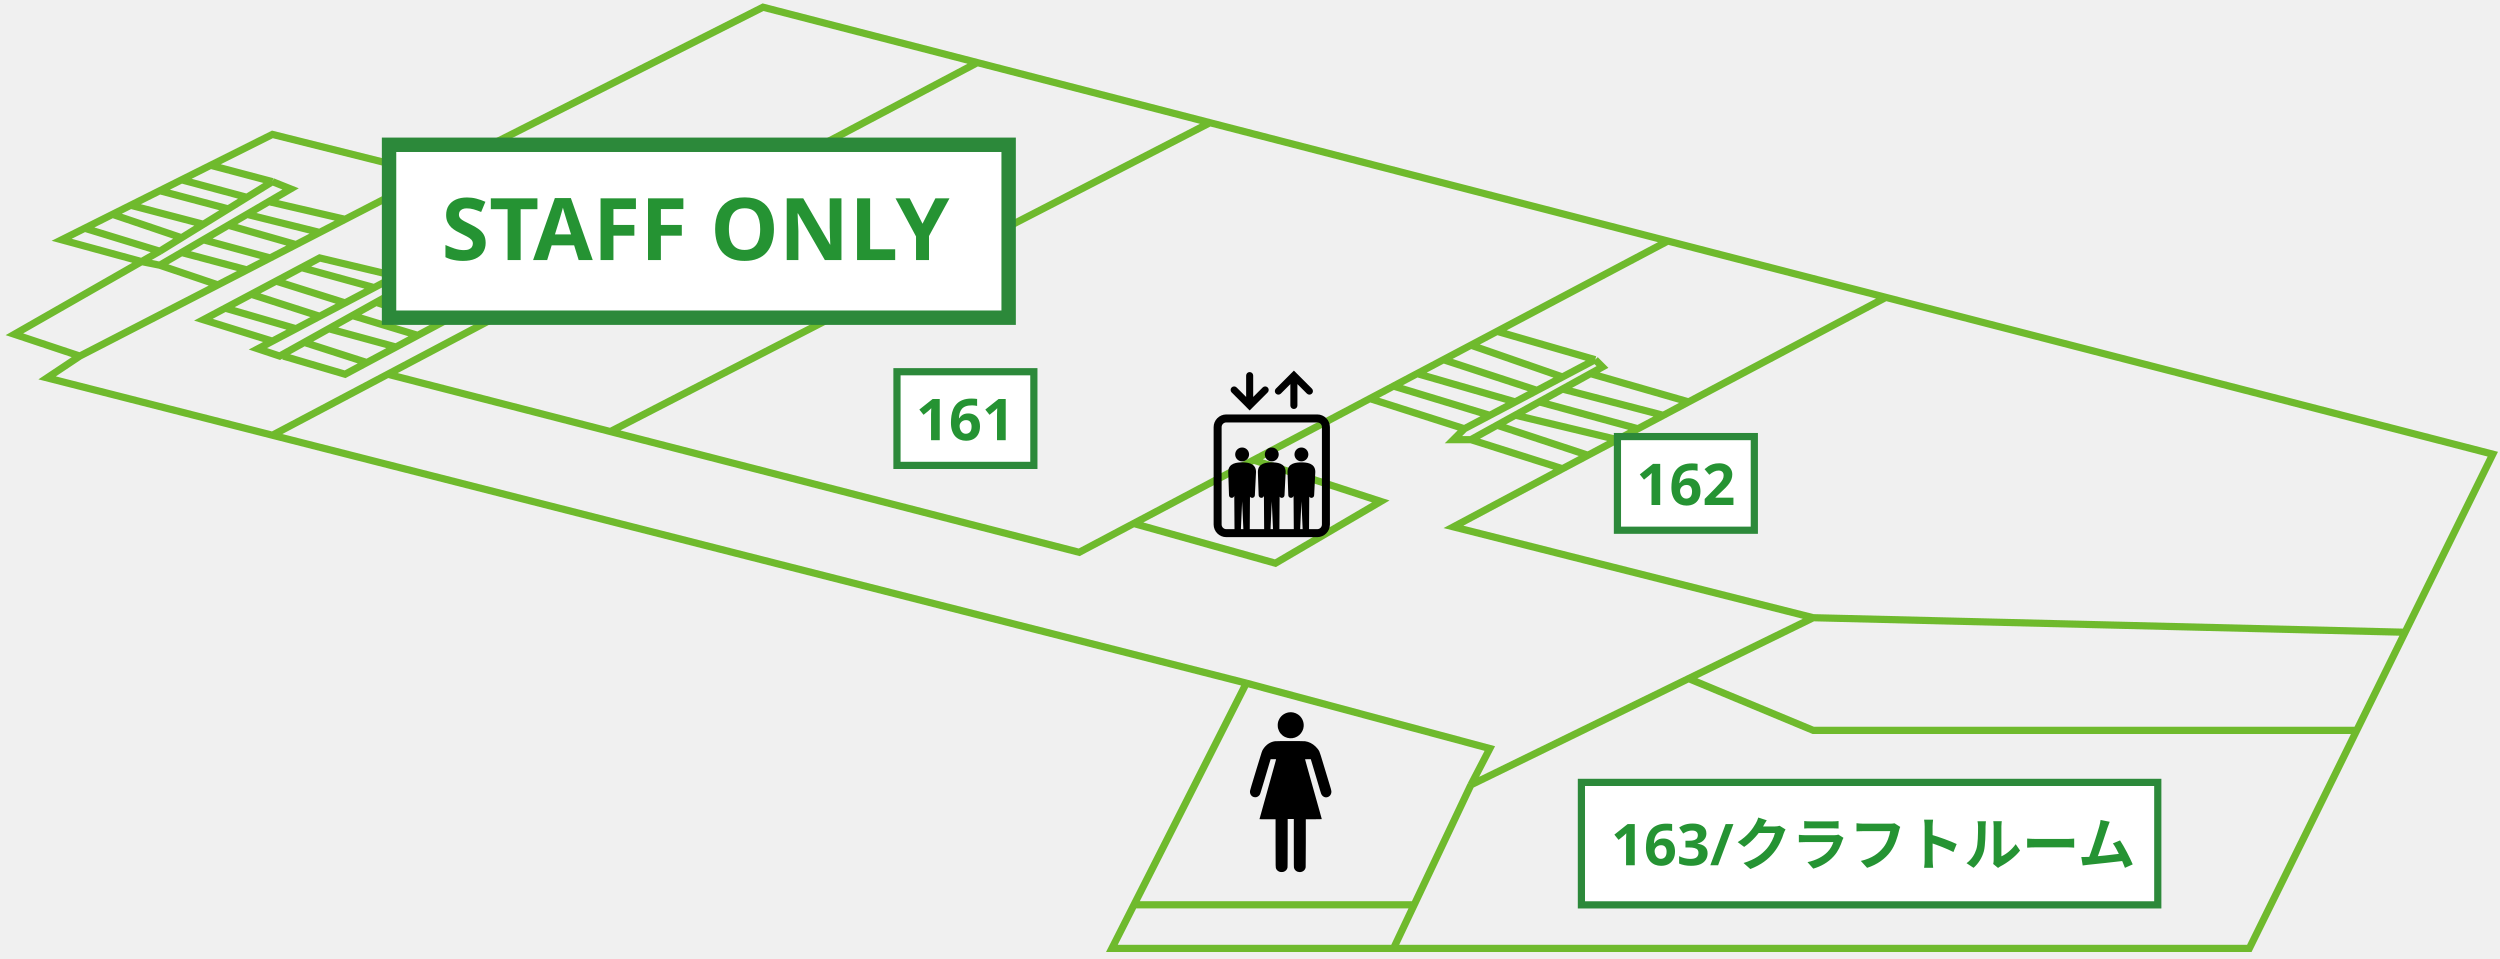
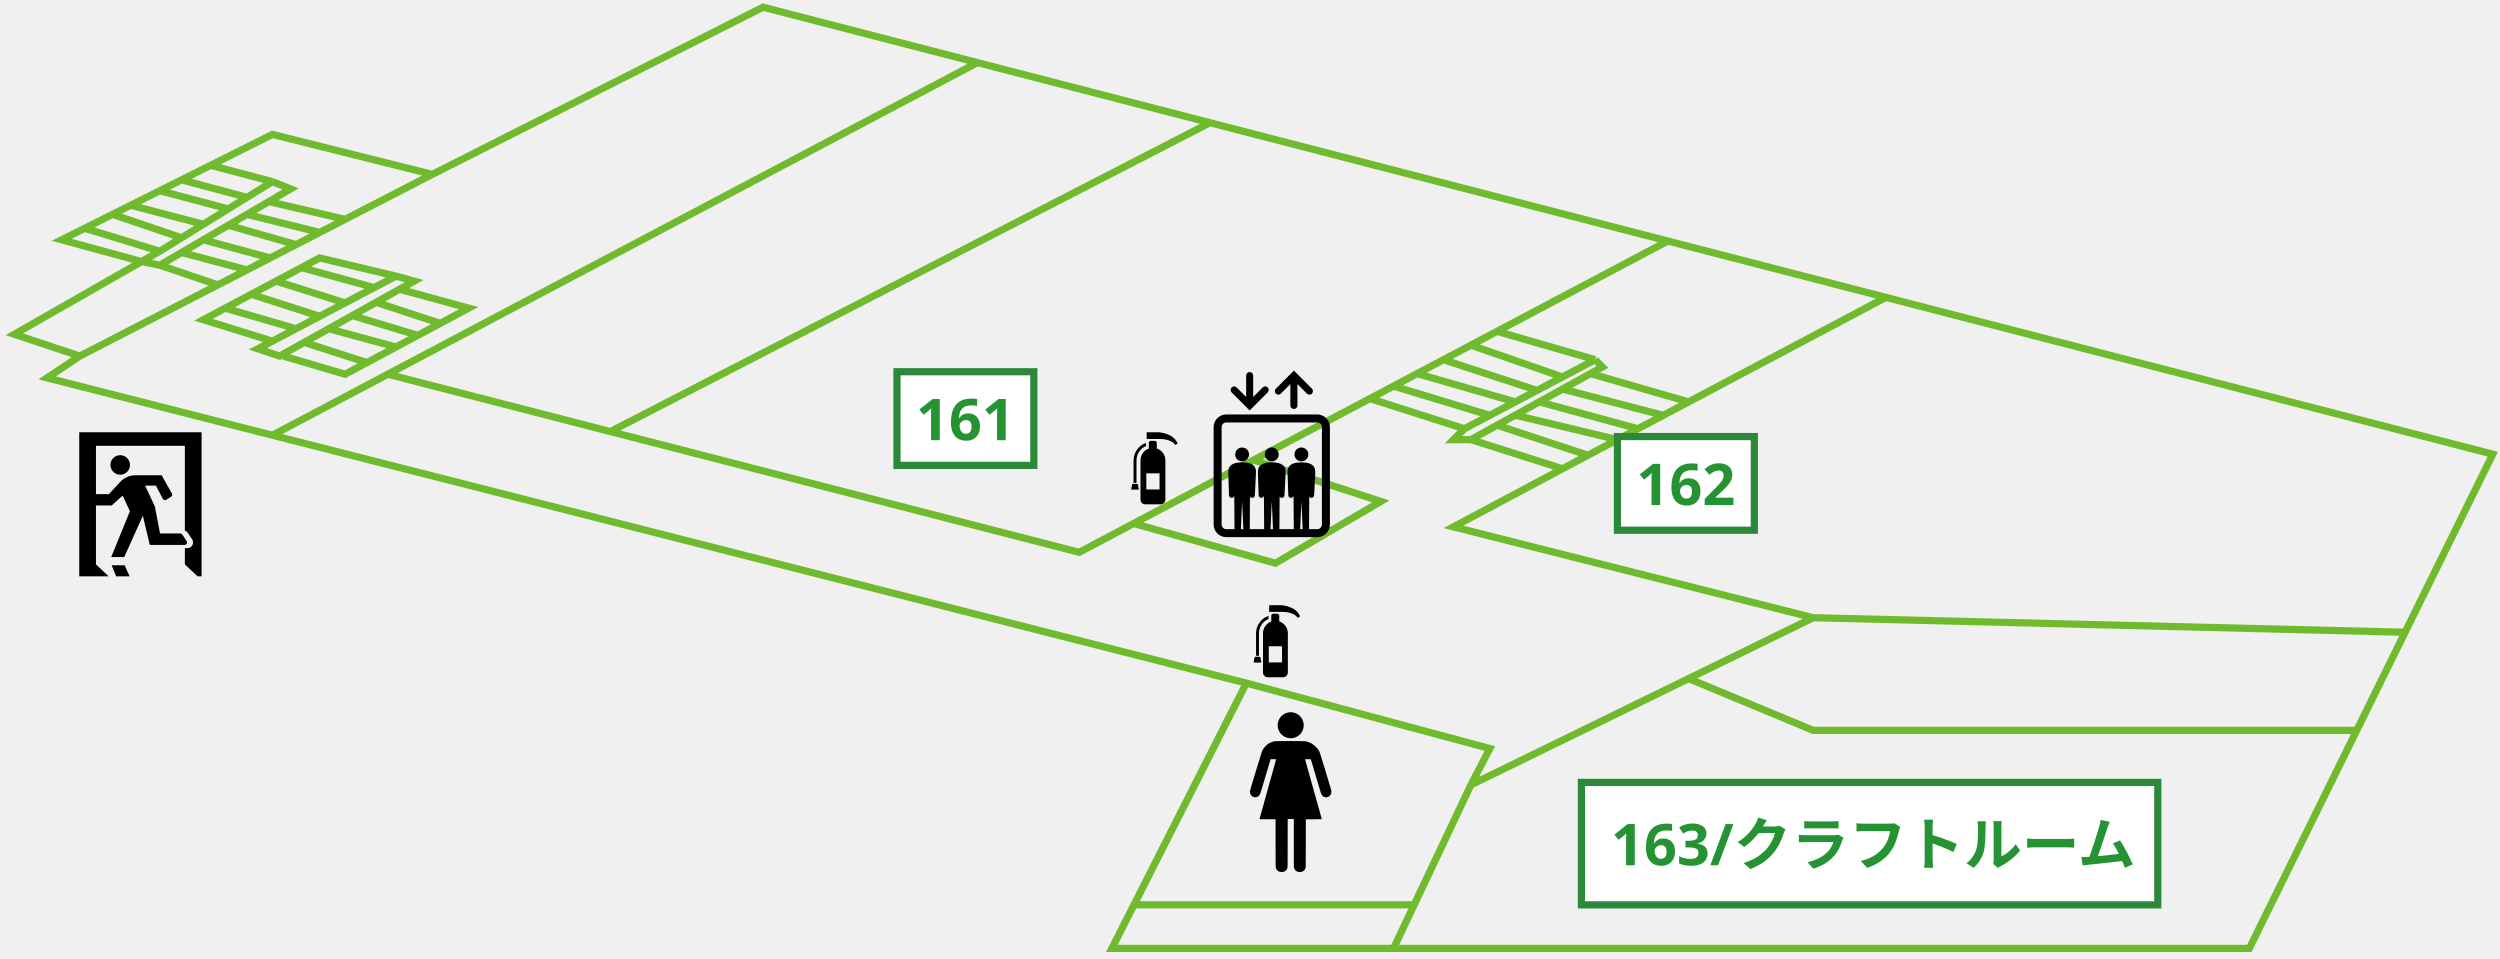
<svg xmlns="http://www.w3.org/2000/svg" width="347" height="133" viewBox="0 0 347 133" fill="none">
  <path d="M11.079 49.422L6.54 52.449L37.812 60.409M11.079 49.422L2 46.396L19.654 36.308M11.079 49.422L30.246 39.542M19.654 36.308L8.557 33.282L11.761 31.68M19.654 36.308L22.176 36.812M19.654 36.308L22.176 34.869M60.006 24.202L37.812 18.654L29.238 22.941M60.006 24.202L105.906 1L135.666 8.69M60.006 24.202L47.9 30.442M172.991 94.818L37.812 60.409M172.991 94.818L157.396 125.587M172.991 94.818L206.786 103.897L204.164 108.941M37.812 25.211L40.334 26.22L37.308 27.985M37.812 25.211L34.282 27.392M37.812 25.211L29.238 22.941M37.812 25.211L25.202 33M22.176 36.812L30.246 39.542M22.176 36.812L25.202 35.047M30.246 39.542L34.282 37.462M25.202 35.047L34.282 37.462M25.202 35.047L28.229 33.282M34.282 37.462L37.5 35.803M28.229 33.282L37.5 35.803M28.229 33.282L31.688 31.264M37.5 35.803L41.091 33.952M31.688 31.264L41.091 33.952M31.688 31.264L34.282 29.751M41.091 33.952L44.37 32.262M34.282 29.751L44.37 32.262M34.282 29.751L37.308 27.985M44.37 32.262L47.9 30.442M37.308 27.985L47.9 30.442M11.761 31.68L22.176 34.869M11.761 31.68L15.619 29.751M22.176 34.869L25.202 33M15.619 29.751L25.202 33M15.619 29.751L18.141 28.49M25.202 33L28.229 31.13M18.141 28.49L28.229 31.13M18.141 28.49L22.176 26.472M28.229 31.13L31.688 28.994M22.176 26.472L31.688 28.994M22.176 26.472L25.202 24.959M31.688 28.994L34.282 27.392M25.202 24.959L34.282 27.392M25.202 24.959L29.238 22.941M54.962 38.325L44.37 35.803L41.847 37.143M54.962 38.325L51.935 39.918M54.962 38.325L57.484 39.019L55.466 40.144M37.812 47.352L35.795 48.413L38.821 49.422L42.227 47.524M37.812 47.352L28.229 44.378L31.255 42.77M37.812 47.352L41.091 45.626M31.255 42.77L41.091 45.626M31.255 42.77L34.875 40.847M41.091 45.626L44.37 43.9M34.875 40.847L44.37 43.9M34.875 40.847L38.317 39.019M44.37 43.9L47.9 42.042M38.317 39.019L47.9 42.042M38.317 39.019L41.847 37.143M47.9 42.042L51.935 39.918M41.847 37.143L51.935 39.918M39.325 49.422L47.9 51.944L50.927 50.325M55.466 40.144L65.05 42.77L61.101 44.883M55.466 40.144L48.909 43.799M52.44 42.042L61.101 44.883M61.101 44.883L57.988 46.548M48.909 43.799L57.988 46.548M48.909 43.799L45.632 45.626M57.988 46.548L54.962 48.167M45.632 45.626L54.962 48.167M45.632 45.626L42.227 47.524M54.962 48.167L50.927 50.325M42.227 47.524L50.927 50.325M37.812 60.409L53.828 51.944M135.666 8.69L53.828 51.944M135.666 8.69L167.947 17.032M53.828 51.944L84.721 59.901M231.501 33.454L167.947 17.032M231.501 33.454L207.795 45.989M231.501 33.454L261.765 41.275M84.721 59.901L149.789 76.66L157.355 72.659M84.721 59.901L167.947 17.032M157.355 72.659L177.026 78.173L191.654 69.598L174 63.858M157.355 72.659L174 63.858M174 63.858L190.141 55.324M190.141 55.324L203.255 59.51M190.141 55.324L193.419 53.59M203.255 59.51L206.786 57.647M203.255 59.51L201.742 61.023H204.164M221.413 49.927L207.795 45.989M221.413 49.927L216.874 52.323M221.413 49.927L222.422 50.935L220.755 51.857M207.795 45.989L204.164 47.909M204.164 47.909L216.874 52.323M204.164 47.909L200.348 49.927M216.874 52.323L213.343 54.186M200.348 49.927L213.343 54.186M200.348 49.927L196.698 51.857M213.343 54.186L210.317 55.783M196.698 51.857L210.317 55.783M196.698 51.857L193.419 53.59M210.317 55.783L206.786 57.647M193.419 53.59L206.786 57.647M204.164 61.023L216.874 65.059M204.164 61.023L207.795 59.017M216.874 65.059L220.405 63.188M216.874 65.059L201.742 73.129L251.677 85.739M261.765 41.275L346 63.041L333.824 87.757M261.765 41.275L234.381 55.783M207.795 59.017L220.405 63.188M207.795 59.017L210.317 57.624M220.405 63.188L224.49 61.023M210.317 57.624L224.49 61.023M210.317 57.624L213.648 55.783M224.49 61.023L227.346 59.51M213.648 55.783L227.346 59.51M213.648 55.783L216.874 54.001M227.346 59.51L230.863 57.647M216.874 54.001L230.863 57.647M216.874 54.001L220.755 51.857M230.863 57.647L234.381 55.783M220.755 51.857L234.381 55.783M251.677 85.739L234.381 94.186M251.677 85.739L333.824 87.757M204.164 108.941L196.285 125.587M204.164 108.941L234.381 94.186M193.419 131.639H312.205L327.115 101.375M193.419 131.639H154.328L157.396 125.587M193.419 131.639L196.285 125.587M196.285 125.587H157.396M234.381 94.186L251.677 101.375H327.115M327.115 101.375L333.824 87.757" stroke="#6FBA2D" />
  <path d="M178.856 98.879C178.232 98.992 177.729 99.39 177.486 99.963C177.379 100.212 177.339 100.438 177.349 100.726C177.354 100.887 177.368 101.003 177.393 101.1C177.533 101.631 177.87 102.051 178.346 102.286C179.248 102.73 180.327 102.365 180.769 101.463C180.878 101.239 180.927 101.071 180.949 100.835C181.01 100.174 180.701 99.524 180.153 99.162C179.763 98.905 179.288 98.801 178.856 98.879Z" fill="black" />
  <path d="M176.95 102.884C176.293 102.987 175.743 103.353 175.35 103.947C175.164 104.227 175.213 104.084 174.5 106.431C174.219 107.355 173.914 108.359 173.695 109.081C173.603 109.381 173.52 109.675 173.51 109.74C173.439 110.142 173.65 110.517 174.009 110.628C174.288 110.714 174.571 110.636 174.765 110.421C174.911 110.258 174.89 110.317 175.419 108.538C175.535 108.146 175.704 107.584 175.792 107.289C175.879 106.993 176.043 106.441 176.156 106.061L176.363 105.373H176.741C177.054 105.373 177.119 105.376 177.119 105.397C177.119 105.411 177.063 105.619 176.996 105.862C176.874 106.297 176.512 107.603 175.567 111C174.847 113.59 174.83 113.65 174.819 113.683C174.81 113.713 174.871 113.714 175.929 113.714H177.049V117.013C177.049 120.606 177.044 120.419 177.146 120.62C177.237 120.799 177.417 120.946 177.625 121.01C177.762 121.055 178.05 121.05 178.183 121C178.438 120.908 178.605 120.736 178.692 120.478C178.721 120.388 178.723 120.228 178.728 117.03L178.731 113.68H179.156H179.581V117.035C179.581 120.388 179.581 120.393 179.618 120.5C179.727 120.826 179.987 121.019 180.353 121.045C180.792 121.074 181.161 120.792 181.227 120.374C181.239 120.299 181.246 119.161 181.246 116.987V113.714H182.356C183.079 113.714 183.466 113.709 183.466 113.697C183.466 113.688 183.341 113.232 183.187 112.688C183.034 112.141 182.84 111.448 182.755 111.148C182.67 110.848 182.476 110.152 182.321 109.604C181.844 107.905 181.733 107.511 181.61 107.072C181.544 106.838 181.412 106.368 181.317 106.027C181.22 105.685 181.142 105.399 181.142 105.39C181.142 105.38 181.298 105.373 181.541 105.373H181.938L181.974 105.498C181.995 105.567 182.026 105.671 182.044 105.728C182.061 105.786 182.139 106.048 182.217 106.309C182.295 106.571 182.425 107.008 182.507 107.281C182.587 107.553 182.708 107.957 182.774 108.177C183.027 109.027 183.141 109.415 183.233 109.726C183.285 109.903 183.346 110.09 183.365 110.142C183.509 110.515 183.837 110.725 184.178 110.662C184.572 110.591 184.827 110.239 184.796 109.812C184.785 109.682 184.772 109.632 184.383 108.356C184.036 107.216 183.48 105.383 183.332 104.896C183.258 104.646 183.169 104.395 183.126 104.303C183.024 104.088 182.833 103.84 182.599 103.616C182.172 103.207 181.683 102.961 181.151 102.884C180.91 102.85 177.171 102.85 176.95 102.884Z" fill="black" />
  <path d="M172.407 62.113C171.875 62.113 171.443 62.544 171.443 63.077C171.443 63.609 171.875 64.04 172.407 64.04C172.939 64.04 173.371 63.609 173.371 63.077C173.371 62.544 172.939 62.113 172.407 62.113Z" fill="black" />
  <path d="M176.522 62.113C175.989 62.113 175.558 62.544 175.558 63.077C175.558 63.609 175.989 64.04 176.522 64.04C177.054 64.04 177.486 63.609 177.486 63.077C177.486 62.544 177.054 62.113 176.522 62.113Z" fill="black" />
  <path d="M180.636 62.113C180.103 62.113 179.672 62.544 179.672 63.077C179.672 63.609 180.103 64.04 180.636 64.04C181.168 64.04 181.6 63.609 181.6 63.077C181.6 62.544 181.168 62.113 180.636 62.113Z" fill="black" />
  <path d="M182.833 57.524H170.211C169.241 57.524 168.451 58.314 168.451 59.283V72.797C168.451 73.768 169.241 74.557 170.211 74.557H182.833C183.803 74.557 184.592 73.768 184.592 72.797V59.283C184.592 58.314 183.803 57.524 182.833 57.524ZM172.236 73.447L172.407 69.584L172.579 73.447H172.236ZM176.35 73.447L176.522 69.584L176.693 73.447H176.35ZM180.464 73.447L180.636 69.584L180.808 73.447H180.464ZM183.482 72.797C183.482 73.156 183.191 73.447 182.833 73.447H181.694L181.726 68.936C181.797 69.04 181.913 69.11 182.048 69.104C182.255 69.094 182.415 68.918 182.405 68.711L182.565 65.503C182.565 64.241 181.286 64.179 180.636 64.179C179.986 64.179 178.707 64.241 178.707 65.503L178.815 68.711C178.805 68.918 178.965 69.094 179.172 69.104C179.353 69.113 179.503 68.989 179.546 68.82L179.578 73.447H177.58L177.611 68.936C177.682 69.04 177.799 69.11 177.934 69.104C178.14 69.094 178.3 68.918 178.291 68.711L178.45 65.503C178.45 64.241 177.172 64.179 176.522 64.179C175.871 64.179 174.593 64.241 174.593 65.503L174.7 68.711C174.691 68.918 174.85 69.094 175.057 69.104C175.238 69.113 175.389 68.988 175.432 68.819L175.463 73.447H173.466L173.497 68.936C173.568 69.04 173.684 69.11 173.82 69.104C174.027 69.094 174.186 68.918 174.176 68.711L174.336 65.503C174.336 64.241 173.058 64.179 172.407 64.179C171.757 64.179 170.479 64.241 170.479 65.503L170.586 68.711C170.576 68.918 170.736 69.094 170.943 69.104C171.125 69.112 171.275 68.988 171.317 68.819L171.349 73.447H170.211C169.853 73.447 169.561 73.155 169.561 72.797V59.283C169.561 58.926 169.853 58.635 170.211 58.635H182.833C183.191 58.635 183.482 58.926 183.482 59.283V72.797H183.482Z" fill="black" />
  <path d="M177.782 54.634L179.101 53.315V56.281C179.101 56.551 179.321 56.77 179.591 56.77C179.862 56.77 180.081 56.551 180.081 56.281V53.315L181.4 54.634C181.496 54.73 181.621 54.778 181.746 54.778C181.872 54.778 181.997 54.73 182.093 54.634C182.284 54.443 182.284 54.133 182.093 53.942L179.938 51.786L179.591 51.44L179.245 51.786L177.09 53.942C176.898 54.133 176.898 54.443 177.09 54.634C177.281 54.825 177.591 54.825 177.782 54.634Z" fill="black" />
  <path d="M173.106 56.625C173.106 56.626 173.106 56.626 173.106 56.626L173.453 56.972L173.799 56.626C173.799 56.626 173.799 56.626 173.799 56.625L175.954 54.47C176.146 54.279 176.146 53.969 175.954 53.778C175.763 53.586 175.453 53.586 175.262 53.778L173.943 55.097V52.132C173.943 51.861 173.723 51.642 173.453 51.642C173.183 51.642 172.963 51.861 172.963 52.132V55.097L171.644 53.778C171.453 53.586 171.142 53.586 170.951 53.778C170.76 53.969 170.76 54.279 170.951 54.47L173.106 56.625Z" fill="black" />
-   <rect x="54" y="20.096" width="86" height="24" fill="white" stroke="#2C893A" stroke-width="2" />
-   <path d="M67.409 33.72C67.409 34.224 67.285 34.664 67.037 35.04C66.789 35.416 66.429 35.708 65.957 35.916C65.493 36.116 64.925 36.216 64.253 36.216C63.957 36.216 63.665 36.196 63.377 36.156C63.097 36.116 62.825 36.06 62.561 35.988C62.305 35.908 62.061 35.812 61.829 35.7V34.008C62.237 34.184 62.657 34.348 63.089 34.5C63.529 34.644 63.965 34.716 64.397 34.716C64.693 34.716 64.929 34.676 65.105 34.596C65.289 34.516 65.421 34.408 65.501 34.272C65.589 34.136 65.633 33.98 65.633 33.804C65.633 33.588 65.557 33.404 65.405 33.252C65.261 33.1 65.065 32.96 64.817 32.832C64.569 32.696 64.285 32.552 63.965 32.4C63.765 32.304 63.549 32.192 63.317 32.064C63.085 31.928 62.861 31.764 62.645 31.572C62.437 31.372 62.265 31.132 62.129 30.852C61.993 30.572 61.925 30.236 61.925 29.844C61.925 29.332 62.041 28.896 62.273 28.536C62.513 28.168 62.849 27.888 63.281 27.696C63.721 27.504 64.237 27.408 64.829 27.408C65.277 27.408 65.701 27.46 66.101 27.564C66.509 27.668 66.933 27.816 67.373 28.008L66.785 29.424C66.393 29.264 66.041 29.14 65.729 29.052C65.417 28.964 65.097 28.92 64.769 28.92C64.545 28.92 64.353 28.956 64.193 29.028C64.033 29.1 63.909 29.2 63.821 29.328C63.741 29.456 63.701 29.608 63.701 29.784C63.701 29.984 63.761 30.156 63.881 30.3C64.001 30.436 64.181 30.568 64.421 30.696C64.661 30.824 64.961 30.976 65.321 31.152C65.761 31.36 66.133 31.576 66.437 31.8C66.749 32.024 66.989 32.288 67.157 32.592C67.325 32.896 67.409 33.272 67.409 33.72ZM72.266 36.096H70.454V29.04H68.126V27.528H74.594V29.04H72.266V36.096ZM80.316 36.096L79.692 34.056H76.572L75.948 36.096H73.992L77.016 27.492H79.236L82.272 36.096H80.316ZM78.636 30.54C78.596 30.404 78.544 30.232 78.48 30.024C78.416 29.816 78.352 29.604 78.288 29.388C78.224 29.172 78.172 28.984 78.132 28.824C78.092 28.984 78.036 29.184 77.964 29.424C77.9 29.656 77.836 29.88 77.772 30.096C77.716 30.304 77.672 30.452 77.64 30.54L77.028 32.532H79.26L78.636 30.54ZM85.145 36.096H83.357V27.528H88.265V29.016H85.145V31.224H88.049V32.712H85.145V36.096ZM91.731 36.096H89.943V27.528H94.851V29.016H91.731V31.224H94.635V32.712H91.731V36.096ZM107.422 31.8C107.422 32.464 107.338 33.068 107.17 33.612C107.01 34.148 106.762 34.612 106.426 35.004C106.098 35.396 105.674 35.696 105.154 35.904C104.642 36.112 104.038 36.216 103.342 36.216C102.646 36.216 102.038 36.112 101.518 35.904C101.006 35.688 100.582 35.388 100.246 35.004C99.918 34.612 99.67 34.144 99.502 33.6C99.342 33.056 99.262 32.452 99.262 31.788C99.262 30.9 99.406 30.128 99.694 29.472C99.99 28.816 100.438 28.308 101.038 27.948C101.646 27.58 102.418 27.396 103.354 27.396C104.282 27.396 105.046 27.58 105.646 27.948C106.246 28.308 106.69 28.82 106.978 29.484C107.274 30.14 107.422 30.912 107.422 31.8ZM101.17 31.8C101.17 32.4 101.246 32.916 101.398 33.348C101.55 33.78 101.786 34.112 102.106 34.344C102.426 34.576 102.838 34.692 103.342 34.692C103.862 34.692 104.278 34.576 104.59 34.344C104.91 34.112 105.142 33.78 105.286 33.348C105.438 32.916 105.514 32.4 105.514 31.8C105.514 30.896 105.346 30.188 105.01 29.676C104.674 29.164 104.122 28.908 103.354 28.908C102.842 28.908 102.426 29.024 102.106 29.256C101.786 29.488 101.55 29.82 101.398 30.252C101.246 30.684 101.17 31.2 101.17 31.8ZM116.793 36.096H114.489L110.757 29.616H110.709C110.717 29.816 110.725 30.02 110.733 30.228C110.741 30.428 110.749 30.632 110.757 30.84C110.773 31.04 110.785 31.244 110.793 31.452C110.801 31.652 110.809 31.856 110.817 32.064V36.096H109.197V27.528H111.489L115.209 33.948H115.245C115.237 33.748 115.229 33.552 115.221 33.36C115.213 33.16 115.205 32.964 115.197 32.772C115.197 32.572 115.193 32.376 115.185 32.184C115.177 31.984 115.169 31.784 115.161 31.584V27.528H116.793V36.096ZM118.959 36.096V27.528H120.771V34.596H124.251V36.096H118.959ZM128.045 31.056L129.833 27.528H131.789L128.945 32.76V36.096H127.145V32.82L124.301 27.528H126.269L128.045 31.056Z" fill="#259333" />
  <rect x="124.5" y="51.596" width="19" height="13" fill="white" stroke="#2C893A" />
  <path d="M130.437 61.096H129.229V57.792C129.229 57.701 129.229 57.589 129.229 57.456C129.234 57.322 129.239 57.184 129.245 57.04C129.25 56.896 129.255 56.768 129.261 56.656C129.234 56.688 129.175 56.746 129.085 56.832C128.999 56.912 128.919 56.984 128.845 57.048L128.189 57.576L127.605 56.848L129.445 55.384H130.437V61.096ZM131.991 58.672C131.991 58.341 132.015 58.016 132.063 57.696C132.111 57.376 132.194 57.074 132.311 56.792C132.434 56.504 132.602 56.25 132.815 56.032C133.034 55.808 133.308 55.634 133.639 55.512C133.975 55.384 134.38 55.32 134.855 55.32C134.967 55.32 135.098 55.325 135.247 55.336C135.396 55.341 135.522 55.354 135.623 55.376V56.344C135.522 56.317 135.41 56.298 135.287 56.288C135.17 56.272 135.052 56.264 134.935 56.264C134.578 56.264 134.282 56.306 134.047 56.392C133.818 56.477 133.636 56.6 133.503 56.76C133.37 56.92 133.271 57.109 133.207 57.328C133.148 57.541 133.114 57.781 133.103 58.048H133.151C133.226 57.92 133.316 57.808 133.423 57.712C133.535 57.61 133.671 57.53 133.831 57.472C133.991 57.413 134.178 57.384 134.391 57.384C134.727 57.384 135.015 57.456 135.255 57.6C135.5 57.738 135.69 57.944 135.823 58.216C135.956 58.482 136.023 58.808 136.023 59.192C136.023 59.602 135.943 59.957 135.783 60.256C135.628 60.554 135.404 60.784 135.111 60.944C134.823 61.098 134.479 61.176 134.079 61.176C133.786 61.176 133.511 61.125 133.255 61.024C133.004 60.922 132.783 60.77 132.591 60.568C132.404 60.36 132.258 60.098 132.151 59.784C132.044 59.469 131.991 59.098 131.991 58.672ZM134.055 60.208C134.29 60.208 134.482 60.128 134.631 59.968C134.78 59.802 134.855 59.549 134.855 59.208C134.855 58.93 134.791 58.712 134.663 58.552C134.535 58.392 134.34 58.312 134.079 58.312C133.903 58.312 133.748 58.352 133.615 58.432C133.482 58.506 133.378 58.605 133.303 58.728C133.228 58.85 133.191 58.976 133.191 59.104C133.191 59.237 133.21 59.37 133.247 59.504C133.284 59.632 133.338 59.749 133.407 59.856C133.482 59.962 133.572 60.048 133.679 60.112C133.786 60.176 133.911 60.208 134.055 60.208ZM139.593 61.096H138.385V57.792C138.385 57.701 138.385 57.589 138.385 57.456C138.39 57.322 138.396 57.184 138.401 57.04C138.406 56.896 138.412 56.768 138.417 56.656C138.39 56.688 138.332 56.746 138.241 56.832C138.156 56.912 138.076 56.984 138.001 57.048L137.345 57.576L136.761 56.848L138.601 55.384H139.593V61.096Z" fill="#259333" />
  <rect x="224.5" y="60.596" width="19" height="13" fill="white" stroke="#2C893A" />
  <path d="M230.437 70.096H229.229V66.792C229.229 66.701 229.229 66.589 229.229 66.456C229.234 66.322 229.239 66.184 229.245 66.04C229.25 65.896 229.255 65.768 229.261 65.656C229.234 65.688 229.175 65.746 229.085 65.832C228.999 65.912 228.919 65.984 228.845 66.048L228.189 66.576L227.605 65.848L229.445 64.384H230.437V70.096ZM231.991 67.672C231.991 67.341 232.015 67.016 232.063 66.696C232.111 66.376 232.194 66.074 232.311 65.792C232.434 65.504 232.602 65.25 232.815 65.032C233.034 64.808 233.308 64.634 233.639 64.512C233.975 64.384 234.38 64.32 234.855 64.32C234.967 64.32 235.098 64.325 235.247 64.336C235.396 64.341 235.522 64.354 235.623 64.376V65.344C235.522 65.317 235.41 65.298 235.287 65.288C235.17 65.272 235.052 65.264 234.935 65.264C234.578 65.264 234.282 65.306 234.047 65.392C233.818 65.477 233.636 65.6 233.503 65.76C233.37 65.92 233.271 66.109 233.207 66.328C233.148 66.541 233.114 66.781 233.103 67.048H233.151C233.226 66.92 233.316 66.808 233.423 66.712C233.535 66.61 233.671 66.53 233.831 66.472C233.991 66.413 234.178 66.384 234.391 66.384C234.727 66.384 235.015 66.456 235.255 66.6C235.5 66.738 235.69 66.944 235.823 67.216C235.956 67.482 236.023 67.808 236.023 68.192C236.023 68.602 235.943 68.957 235.783 69.256C235.628 69.554 235.404 69.784 235.111 69.944C234.823 70.098 234.479 70.176 234.079 70.176C233.786 70.176 233.511 70.125 233.255 70.024C233.004 69.922 232.783 69.77 232.591 69.568C232.404 69.36 232.258 69.098 232.151 68.784C232.044 68.469 231.991 68.098 231.991 67.672ZM234.055 69.208C234.29 69.208 234.482 69.128 234.631 68.968C234.78 68.802 234.855 68.549 234.855 68.208C234.855 67.93 234.791 67.712 234.663 67.552C234.535 67.392 234.34 67.312 234.079 67.312C233.903 67.312 233.748 67.352 233.615 67.432C233.482 67.506 233.378 67.605 233.303 67.728C233.228 67.85 233.191 67.976 233.191 68.104C233.191 68.237 233.21 68.37 233.247 68.504C233.284 68.632 233.338 68.749 233.407 68.856C233.482 68.962 233.572 69.048 233.679 69.112C233.786 69.176 233.911 69.208 234.055 69.208ZM240.601 70.096H236.609V69.256L238.041 67.808C238.329 67.509 238.561 67.261 238.737 67.064C238.913 66.861 239.041 66.68 239.121 66.52C239.201 66.354 239.241 66.178 239.241 65.992C239.241 65.762 239.177 65.592 239.049 65.48C238.926 65.368 238.758 65.312 238.545 65.312C238.326 65.312 238.113 65.362 237.905 65.464C237.697 65.565 237.478 65.709 237.249 65.896L236.593 65.12C236.758 64.976 236.932 64.842 237.113 64.72C237.3 64.597 237.513 64.498 237.753 64.424C237.998 64.344 238.292 64.304 238.633 64.304C239.006 64.304 239.326 64.373 239.593 64.512C239.865 64.645 240.073 64.829 240.217 65.064C240.366 65.293 240.441 65.554 240.441 65.848C240.441 66.088 240.404 66.309 240.329 66.512C240.26 66.714 240.156 66.912 240.017 67.104C239.884 67.29 239.718 67.485 239.521 67.688C239.324 67.885 239.1 68.101 238.849 68.336L238.113 69.024V69.08H240.601V70.096Z" fill="#259333" />
  <rect x="219.5" y="108.596" width="80" height="17" fill="white" stroke="#2C893A" />
  <path d="M226.906 120.096H225.698V116.792C225.698 116.701 225.698 116.589 225.698 116.456C225.703 116.322 225.708 116.184 225.714 116.04C225.719 115.896 225.724 115.768 225.73 115.656C225.703 115.688 225.644 115.746 225.554 115.832C225.468 115.912 225.388 115.984 225.314 116.048L224.658 116.576L224.074 115.848L225.914 114.384H226.906V120.096ZM228.46 117.672C228.46 117.341 228.484 117.016 228.532 116.696C228.58 116.376 228.662 116.074 228.78 115.792C228.902 115.504 229.07 115.25 229.284 115.032C229.502 114.808 229.777 114.634 230.108 114.512C230.444 114.384 230.849 114.32 231.324 114.32C231.436 114.32 231.566 114.325 231.716 114.336C231.865 114.341 231.99 114.354 232.092 114.376V115.344C231.99 115.317 231.878 115.298 231.756 115.288C231.638 115.272 231.521 115.264 231.404 115.264C231.046 115.264 230.75 115.306 230.516 115.392C230.286 115.477 230.105 115.6 229.972 115.76C229.838 115.92 229.74 116.109 229.676 116.328C229.617 116.541 229.582 116.781 229.572 117.048H229.62C229.694 116.92 229.785 116.808 229.892 116.712C230.004 116.61 230.14 116.53 230.3 116.472C230.46 116.413 230.646 116.384 230.86 116.384C231.196 116.384 231.484 116.456 231.724 116.6C231.969 116.738 232.158 116.944 232.292 117.216C232.425 117.482 232.492 117.808 232.492 118.192C232.492 118.602 232.412 118.957 232.252 119.256C232.097 119.554 231.873 119.784 231.58 119.944C231.292 120.098 230.948 120.176 230.548 120.176C230.254 120.176 229.98 120.125 229.724 120.024C229.473 119.922 229.252 119.77 229.06 119.568C228.873 119.36 228.726 119.098 228.62 118.784C228.513 118.469 228.46 118.098 228.46 117.672ZM230.524 119.208C230.758 119.208 230.95 119.128 231.1 118.968C231.249 118.802 231.324 118.549 231.324 118.208C231.324 117.93 231.26 117.712 231.132 117.552C231.004 117.392 230.809 117.312 230.548 117.312C230.372 117.312 230.217 117.352 230.084 117.432C229.95 117.506 229.846 117.605 229.772 117.728C229.697 117.85 229.66 117.976 229.66 118.104C229.66 118.237 229.678 118.37 229.716 118.504C229.753 118.632 229.806 118.749 229.876 118.856C229.95 118.962 230.041 119.048 230.148 119.112C230.254 119.176 230.38 119.208 230.524 119.208ZM236.846 115.664C236.846 115.925 236.79 116.152 236.678 116.344C236.571 116.536 236.424 116.693 236.238 116.816C236.056 116.938 235.848 117.029 235.614 117.088V117.112C236.072 117.165 236.419 117.304 236.654 117.528C236.894 117.752 237.014 118.053 237.014 118.432C237.014 118.762 236.931 119.061 236.766 119.328C236.606 119.589 236.355 119.797 236.014 119.952C235.678 120.101 235.243 120.176 234.71 120.176C234.395 120.176 234.102 120.149 233.83 120.096C233.558 120.042 233.302 119.965 233.062 119.864V118.84C233.307 118.962 233.563 119.056 233.83 119.12C234.102 119.184 234.352 119.216 234.582 119.216C235.014 119.216 235.315 119.141 235.486 118.992C235.662 118.842 235.75 118.632 235.75 118.36C235.75 118.2 235.71 118.066 235.63 117.96C235.55 117.848 235.408 117.765 235.206 117.712C235.008 117.653 234.731 117.624 234.374 117.624H233.942V116.696H234.382C234.734 116.696 235 116.664 235.182 116.6C235.368 116.53 235.494 116.44 235.558 116.328C235.627 116.21 235.662 116.077 235.662 115.928C235.662 115.725 235.598 115.568 235.47 115.456C235.347 115.338 235.139 115.28 234.846 115.28C234.664 115.28 234.499 115.304 234.35 115.352C234.2 115.394 234.064 115.448 233.942 115.512C233.824 115.576 233.72 115.637 233.63 115.696L233.07 114.864C233.219 114.757 233.384 114.661 233.566 114.576C233.752 114.49 233.958 114.424 234.182 114.376C234.406 114.328 234.656 114.304 234.934 114.304C235.52 114.304 235.984 114.424 236.326 114.664C236.672 114.898 236.846 115.232 236.846 115.664ZM240.6 114.384L238.472 120.096H237.392L239.52 114.384H240.6ZM247.833 115.128C247.745 115.28 247.633 115.496 247.569 115.696C247.353 116.416 246.897 117.48 246.169 118.368C245.409 119.296 244.449 120.032 242.945 120.624L242.001 119.784C243.633 119.288 244.521 118.592 245.225 117.8C245.769 117.176 246.233 116.216 246.361 115.624H243.665L244.033 114.712C244.385 114.712 246.065 114.712 246.313 114.712C246.561 114.712 246.833 114.68 247.009 114.616L247.833 115.128ZM245.225 113.856C245.033 114.136 244.825 114.504 244.737 114.672C244.193 115.64 243.241 116.768 242.089 117.552L241.193 116.888C242.593 116.032 243.297 115 243.689 114.312C243.809 114.12 243.977 113.752 244.049 113.472L245.225 113.856ZM250.425 113.96C250.641 113.992 250.985 114.008 251.257 114.008C251.761 114.008 253.865 114.008 254.329 114.008C254.585 114.008 254.977 113.992 255.193 113.96V115C254.985 114.984 254.609 114.968 254.313 114.968C253.873 114.968 251.729 114.968 251.257 114.968C250.993 114.968 250.657 114.976 250.425 115V113.96ZM255.873 116.288C255.817 116.392 255.745 116.536 255.721 116.616C255.473 117.392 255.129 118.176 254.537 118.832C253.729 119.736 252.705 120.272 251.681 120.568L250.881 119.664C252.089 119.408 253.041 118.888 253.657 118.256C254.081 117.824 254.337 117.32 254.473 116.88C254.073 116.88 251.329 116.88 250.617 116.88C250.417 116.88 250.017 116.888 249.681 116.912V115.872C250.025 115.904 250.361 115.928 250.617 115.928C251.161 115.928 254.025 115.928 254.569 115.928C254.833 115.928 255.049 115.896 255.161 115.84L255.873 116.288ZM263.753 114.776C263.673 114.928 263.617 115.16 263.577 115.328C263.393 116.112 263.041 117.352 262.369 118.248C261.649 119.2 260.585 120 259.153 120.456L258.281 119.496C259.873 119.128 260.769 118.432 261.417 117.624C261.953 116.952 262.249 116.048 262.361 115.36C261.873 115.36 259.233 115.36 258.633 115.36C258.265 115.36 257.889 115.384 257.681 115.392V114.264C257.921 114.296 258.369 114.328 258.633 114.328C259.233 114.328 261.889 114.328 262.337 114.328C262.489 114.328 262.745 114.32 262.961 114.272L263.753 114.776ZM267.145 119.336C267.145 118.72 267.145 115.408 267.145 114.736C267.145 114.448 267.121 114.056 267.065 113.768H268.313C268.281 114.056 268.241 114.4 268.241 114.736C268.241 115.616 268.249 118.744 268.249 119.336C268.249 119.56 268.281 120.12 268.321 120.448H267.065C267.121 120.136 267.145 119.648 267.145 119.336ZM268.009 115.84C269.073 116.136 270.801 116.768 271.585 117.152L271.137 118.264C270.225 117.792 268.881 117.28 268.009 116.992V115.84ZM276.657 119.92C276.697 119.768 276.721 119.552 276.721 119.336C276.721 118.912 276.721 115.32 276.721 114.672C276.721 114.312 276.665 114 276.665 113.984H277.849C277.849 114 277.793 114.32 277.793 114.68C277.793 115.32 277.793 118.368 277.793 118.856C278.449 118.576 279.233 117.944 279.777 117.168L280.385 118.056C279.721 118.92 278.577 119.784 277.673 120.24C277.505 120.328 277.409 120.416 277.329 120.472L276.657 119.92ZM272.953 119.808C273.665 119.312 274.097 118.576 274.313 117.888C274.545 117.208 274.553 115.688 274.553 114.728C274.553 114.4 274.521 114.192 274.473 113.992H275.649C275.649 114.024 275.593 114.384 275.593 114.712C275.593 115.664 275.569 117.352 275.361 118.16C275.113 119.056 274.617 119.848 273.929 120.456L272.953 119.808ZM281.369 116.392C281.665 116.416 282.241 116.448 282.657 116.448C283.601 116.448 286.241 116.448 286.953 116.448C287.329 116.448 287.681 116.408 287.897 116.392V117.656C287.705 117.648 287.297 117.608 286.961 117.608C286.233 117.608 283.601 117.608 282.657 117.608C282.209 117.608 281.673 117.632 281.369 117.656V116.392ZM292.83 114.064C292.726 114.304 292.614 114.6 292.494 114.96C292.198 115.856 291.366 118.432 291.022 119.264L289.846 119.304C290.278 118.28 291.11 115.656 291.374 114.728C291.486 114.328 291.526 114.072 291.558 113.808L292.83 114.064ZM294.262 116.648C294.838 117.512 295.654 119.088 296.022 119.976L294.942 120.456C294.582 119.488 293.838 117.832 293.27 117.064L294.262 116.648ZM289.766 118.944C290.878 118.904 293.494 118.608 294.614 118.456L294.846 119.48C293.662 119.632 290.91 119.92 289.83 120.032C289.63 120.056 289.326 120.096 289.078 120.128L288.886 118.952C289.158 118.96 289.51 118.952 289.766 118.944Z" fill="#259333" />
+   <path d="M160.75 60C160.44 60 159.157 60 159.157 60V60.929C159.157 60.929 160.042 60.929 160.971 60.929C162.697 60.929 163.14 61.77 163.14 61.77C163.14 61.77 163.14 61.77 163.449 61.549C162.918 60.177 161.06 60 160.75 60Z" fill="black" />
+   <path d="M157.157 67.167L157 67.958H158.08L157.923 67.167H157.157Z" fill="black" />
+   <path d="M160.559 62.251V61.475C160.559 61.317 160.431 61.189 160.272 61.189H159.739C159.58 61.189 159.453 61.317 159.453 61.475V62.267C158.782 62.503 158.302 63.142 158.302 63.894V69.336C158.302 69.703 158.599 70 158.966 70H161.09C161.456 70 161.753 69.703 161.753 69.336V63.894C161.753 63.126 161.252 62.475 160.559 62.251ZM160.946 67.942H159.109V65.698H160.946V67.942Z" fill="black" />
+   <path d="M157.745 63.925C157.745 63.169 158.132 62.476 158.746 62.074L158.748 62.073L158.748 62.073C158.751 62.07 158.875 61.992 159.071 61.926V61.5C158.747 61.587 158.542 61.72 158.522 61.733C158.522 61.733 158.522 61.733 158.522 61.733C158.522 61.733 158.52 61.734 158.52 61.735L158.52 61.735C157.794 62.212 157.337 63.03 157.337 63.925V67.027H157.745V63.925ZM158.751 62.071L158.749 62.073L158.749 62.072L158.751 62.071Z" fill="black" />
+   <path d="M177.75 84C177.44 84 176.157 84 176.157 84V84.929C176.157 84.929 177.042 84.929 177.971 84.929C179.697 84.929 180.14 85.77 180.14 85.77C180.14 85.77 180.14 85.77 180.449 85.549C179.918 84.177 178.06 84 177.75 84Z" fill="black" />
+   <path d="M174.157 91.167L174 91.958H175.08L174.923 91.167H174.157Z" fill="black" />
+   <path d="M177.559 86.251V85.475C177.559 85.317 177.431 85.189 177.272 85.189H176.739C176.58 85.189 176.453 85.317 176.453 85.475V86.267C175.782 86.503 175.302 87.142 175.302 87.894V93.336C175.302 93.703 175.599 94 175.966 94H178.09C178.456 94 178.753 93.703 178.753 93.336V87.894C178.753 87.126 178.252 86.475 177.559 86.251ZM177.946 91.942H176.109V89.698H177.946V91.942Z" fill="black" />
+   <path d="M174.745 87.925C174.745 87.169 175.132 86.476 175.746 86.074L175.748 86.073L175.748 86.073C175.751 86.07 175.875 85.992 176.071 85.926V85.5C175.747 85.587 175.542 85.72 175.522 85.733C175.522 85.733 175.522 85.733 175.522 85.733C175.522 85.733 175.52 85.734 175.52 85.735L175.52 85.735C174.794 86.212 174.337 87.03 174.337 87.925V91.027H174.745V87.925ZM175.751 86.071L175.749 86.073L175.749 86.073L175.751 86.071Z" fill="black" />
+   <path d="M15.33 64.534C15.33 65.282 15.94 65.889 16.685 65.889C17.434 65.889 18.041 65.282 18.041 64.534C18.041 63.788 17.434 63.178 16.685 63.178C15.94 63.178 15.33 63.788 15.33 64.534Z" fill="black" />
+   <path d="M16 78.46L15.502 78.457L15.503 78.46H15.496L16.119 79.995H17.99L17.302 78.46H16Z" fill="black" />
+   <path d="M11.059 60H11.007H11V79.927V79.988V79.995H13.357L15.082 80L15.076 79.995H15.086L13.318 78.338V70.158H15.503L16.682 69.095L17.025 68.788L18.031 70.955L16.15 75.573L15.439 77.311H15.442L15.439 77.318H17.245L18.687 74.11L19.829 71.583L20.792 75.641H25.611C25.889 75.641 26.055 75.336 25.902 75.106L25.306 74.204C25.292 74.187 25.279 74.174 25.265 74.157C25.201 74.089 25.113 74.048 25.018 74.048H22.212L21.504 70.331L20.546 68.261L20.152 67.404H21.633L22.605 69.24C22.666 69.355 22.785 69.416 22.9 69.416C22.961 69.416 23.022 69.399 23.076 69.366L23.75 68.949C23.899 68.854 23.951 68.657 23.862 68.505L22.429 65.964H18.81C17.99 65.964 17.211 66.306 16.659 66.909L15.117 68.586H13.318V61.877H25.627H25.658V73.648C25.824 73.703 25.97 73.811 26.068 73.96L26.665 74.858C26.824 75.102 26.841 75.41 26.702 75.668C26.563 75.925 26.299 76.085 26.007 76.085H25.658V78.338L27.43 79.995H27.979V60H11.059Z" fill="black" />
</svg>
